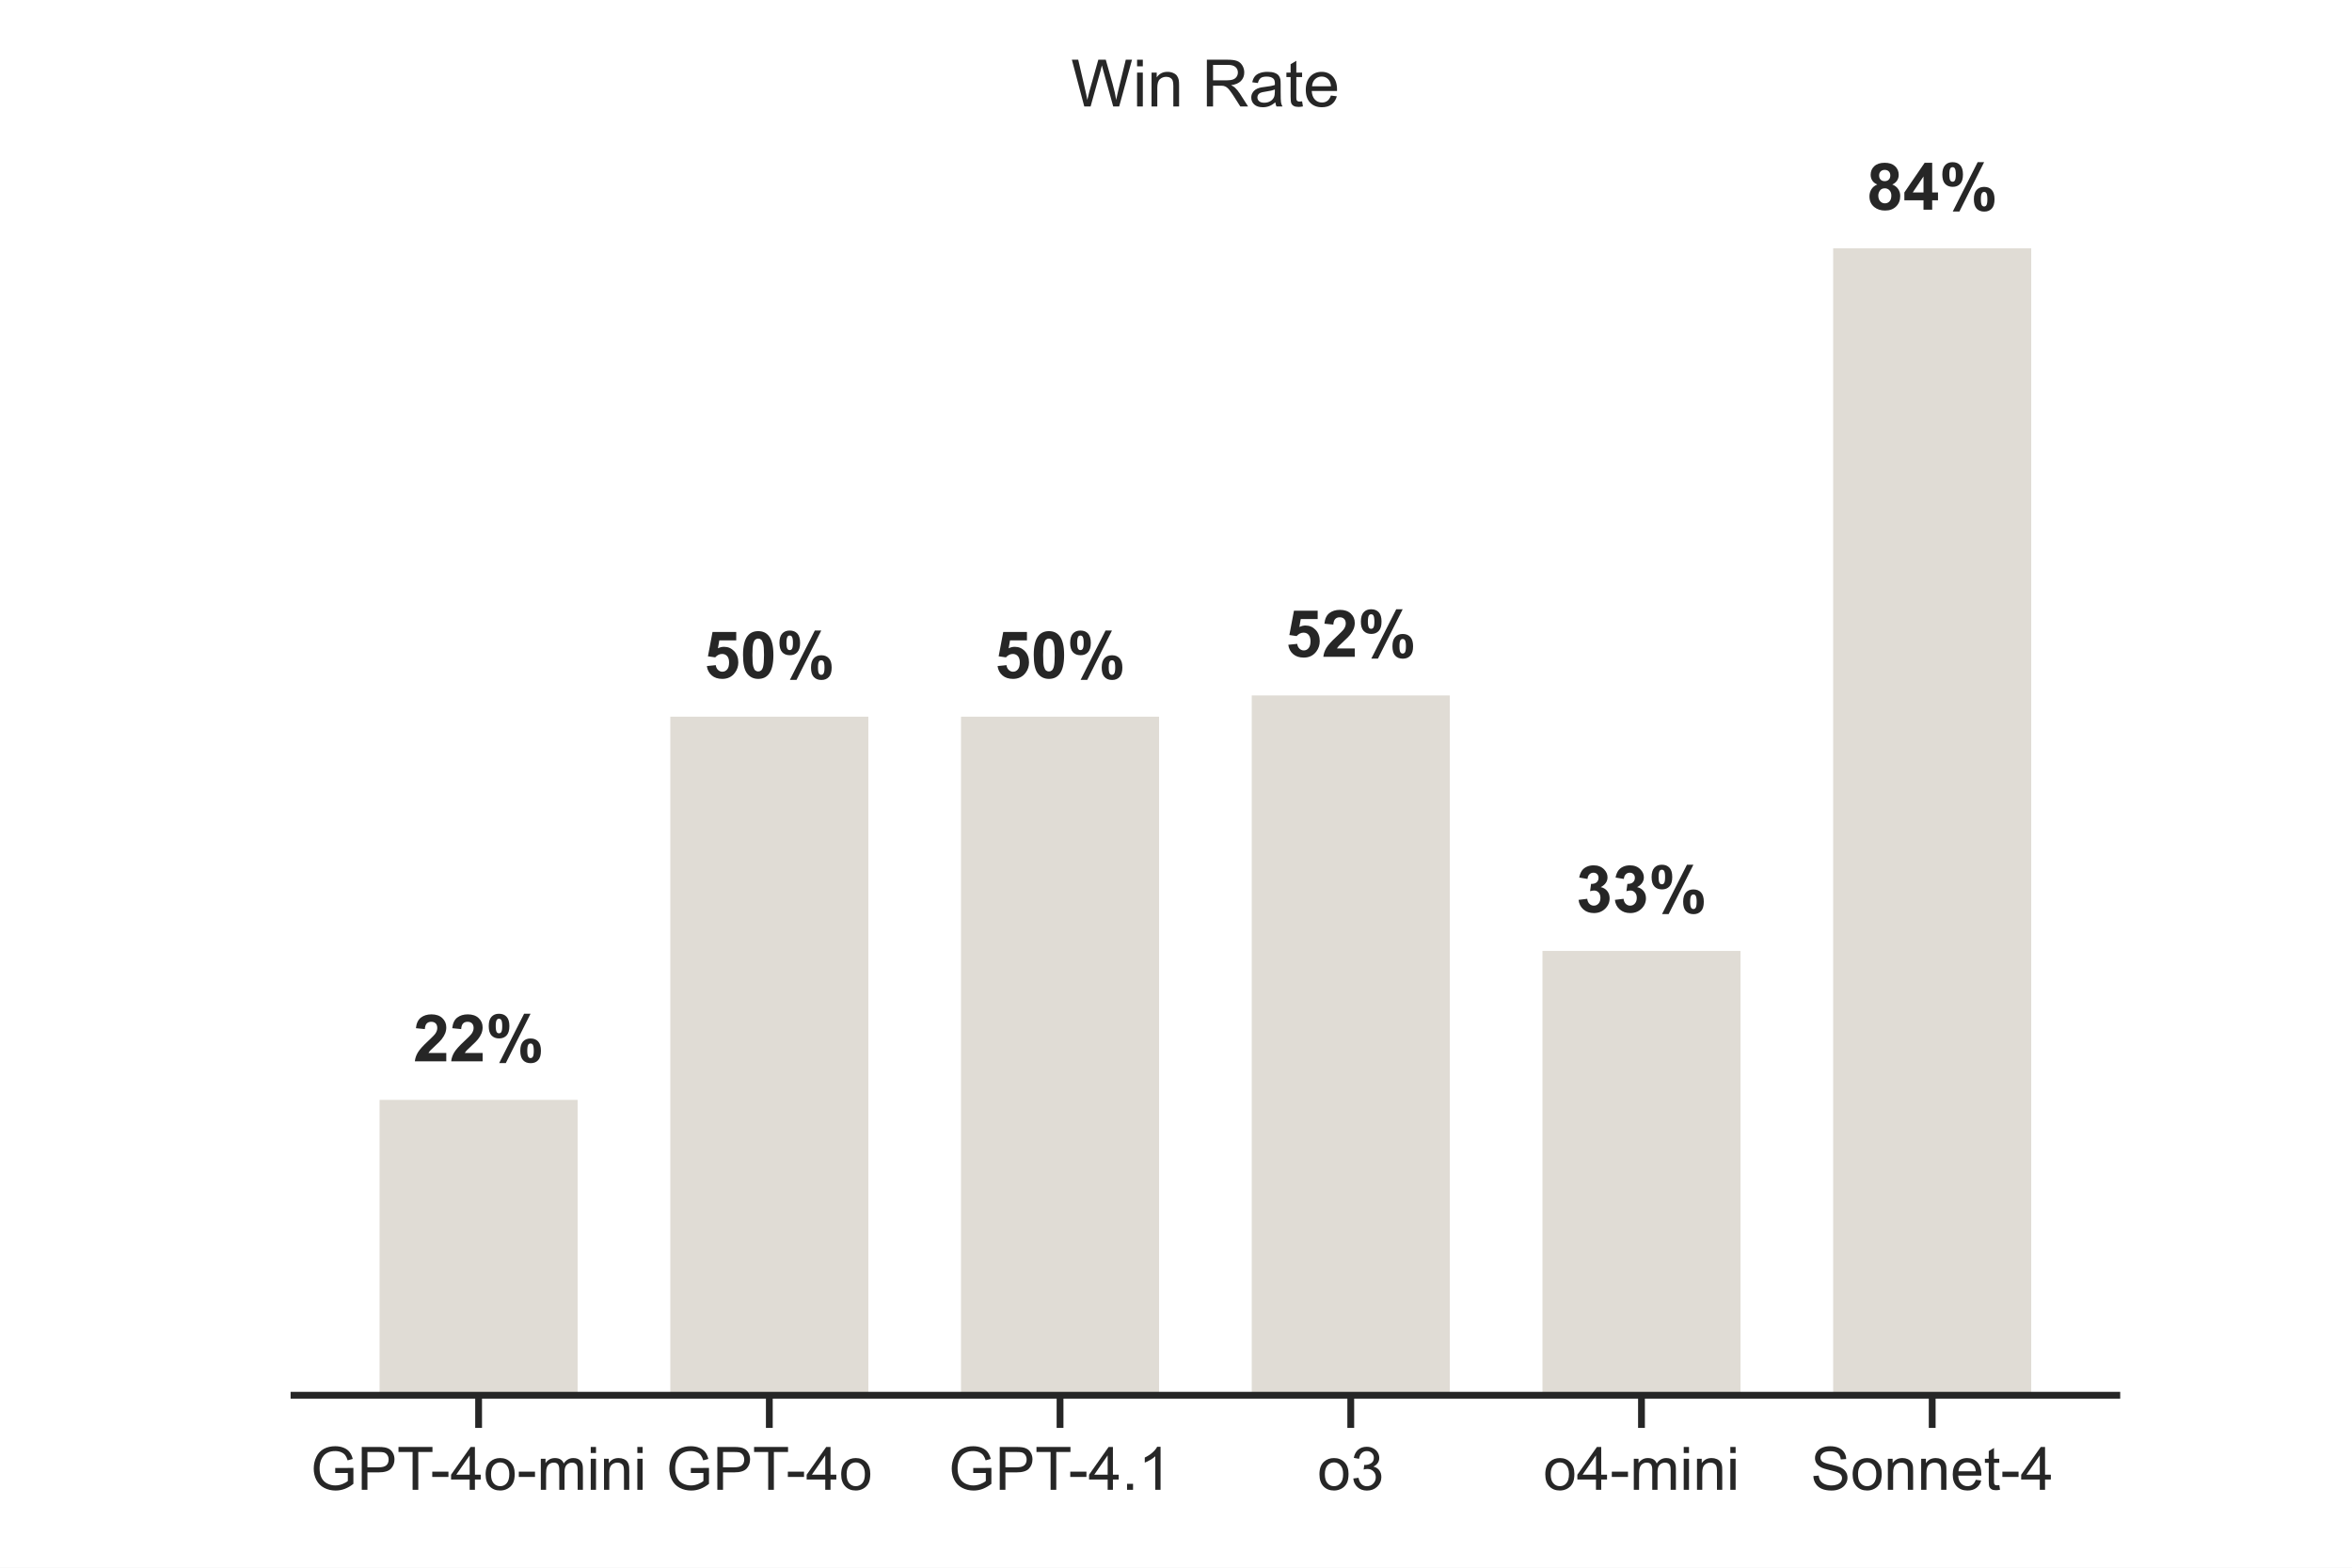
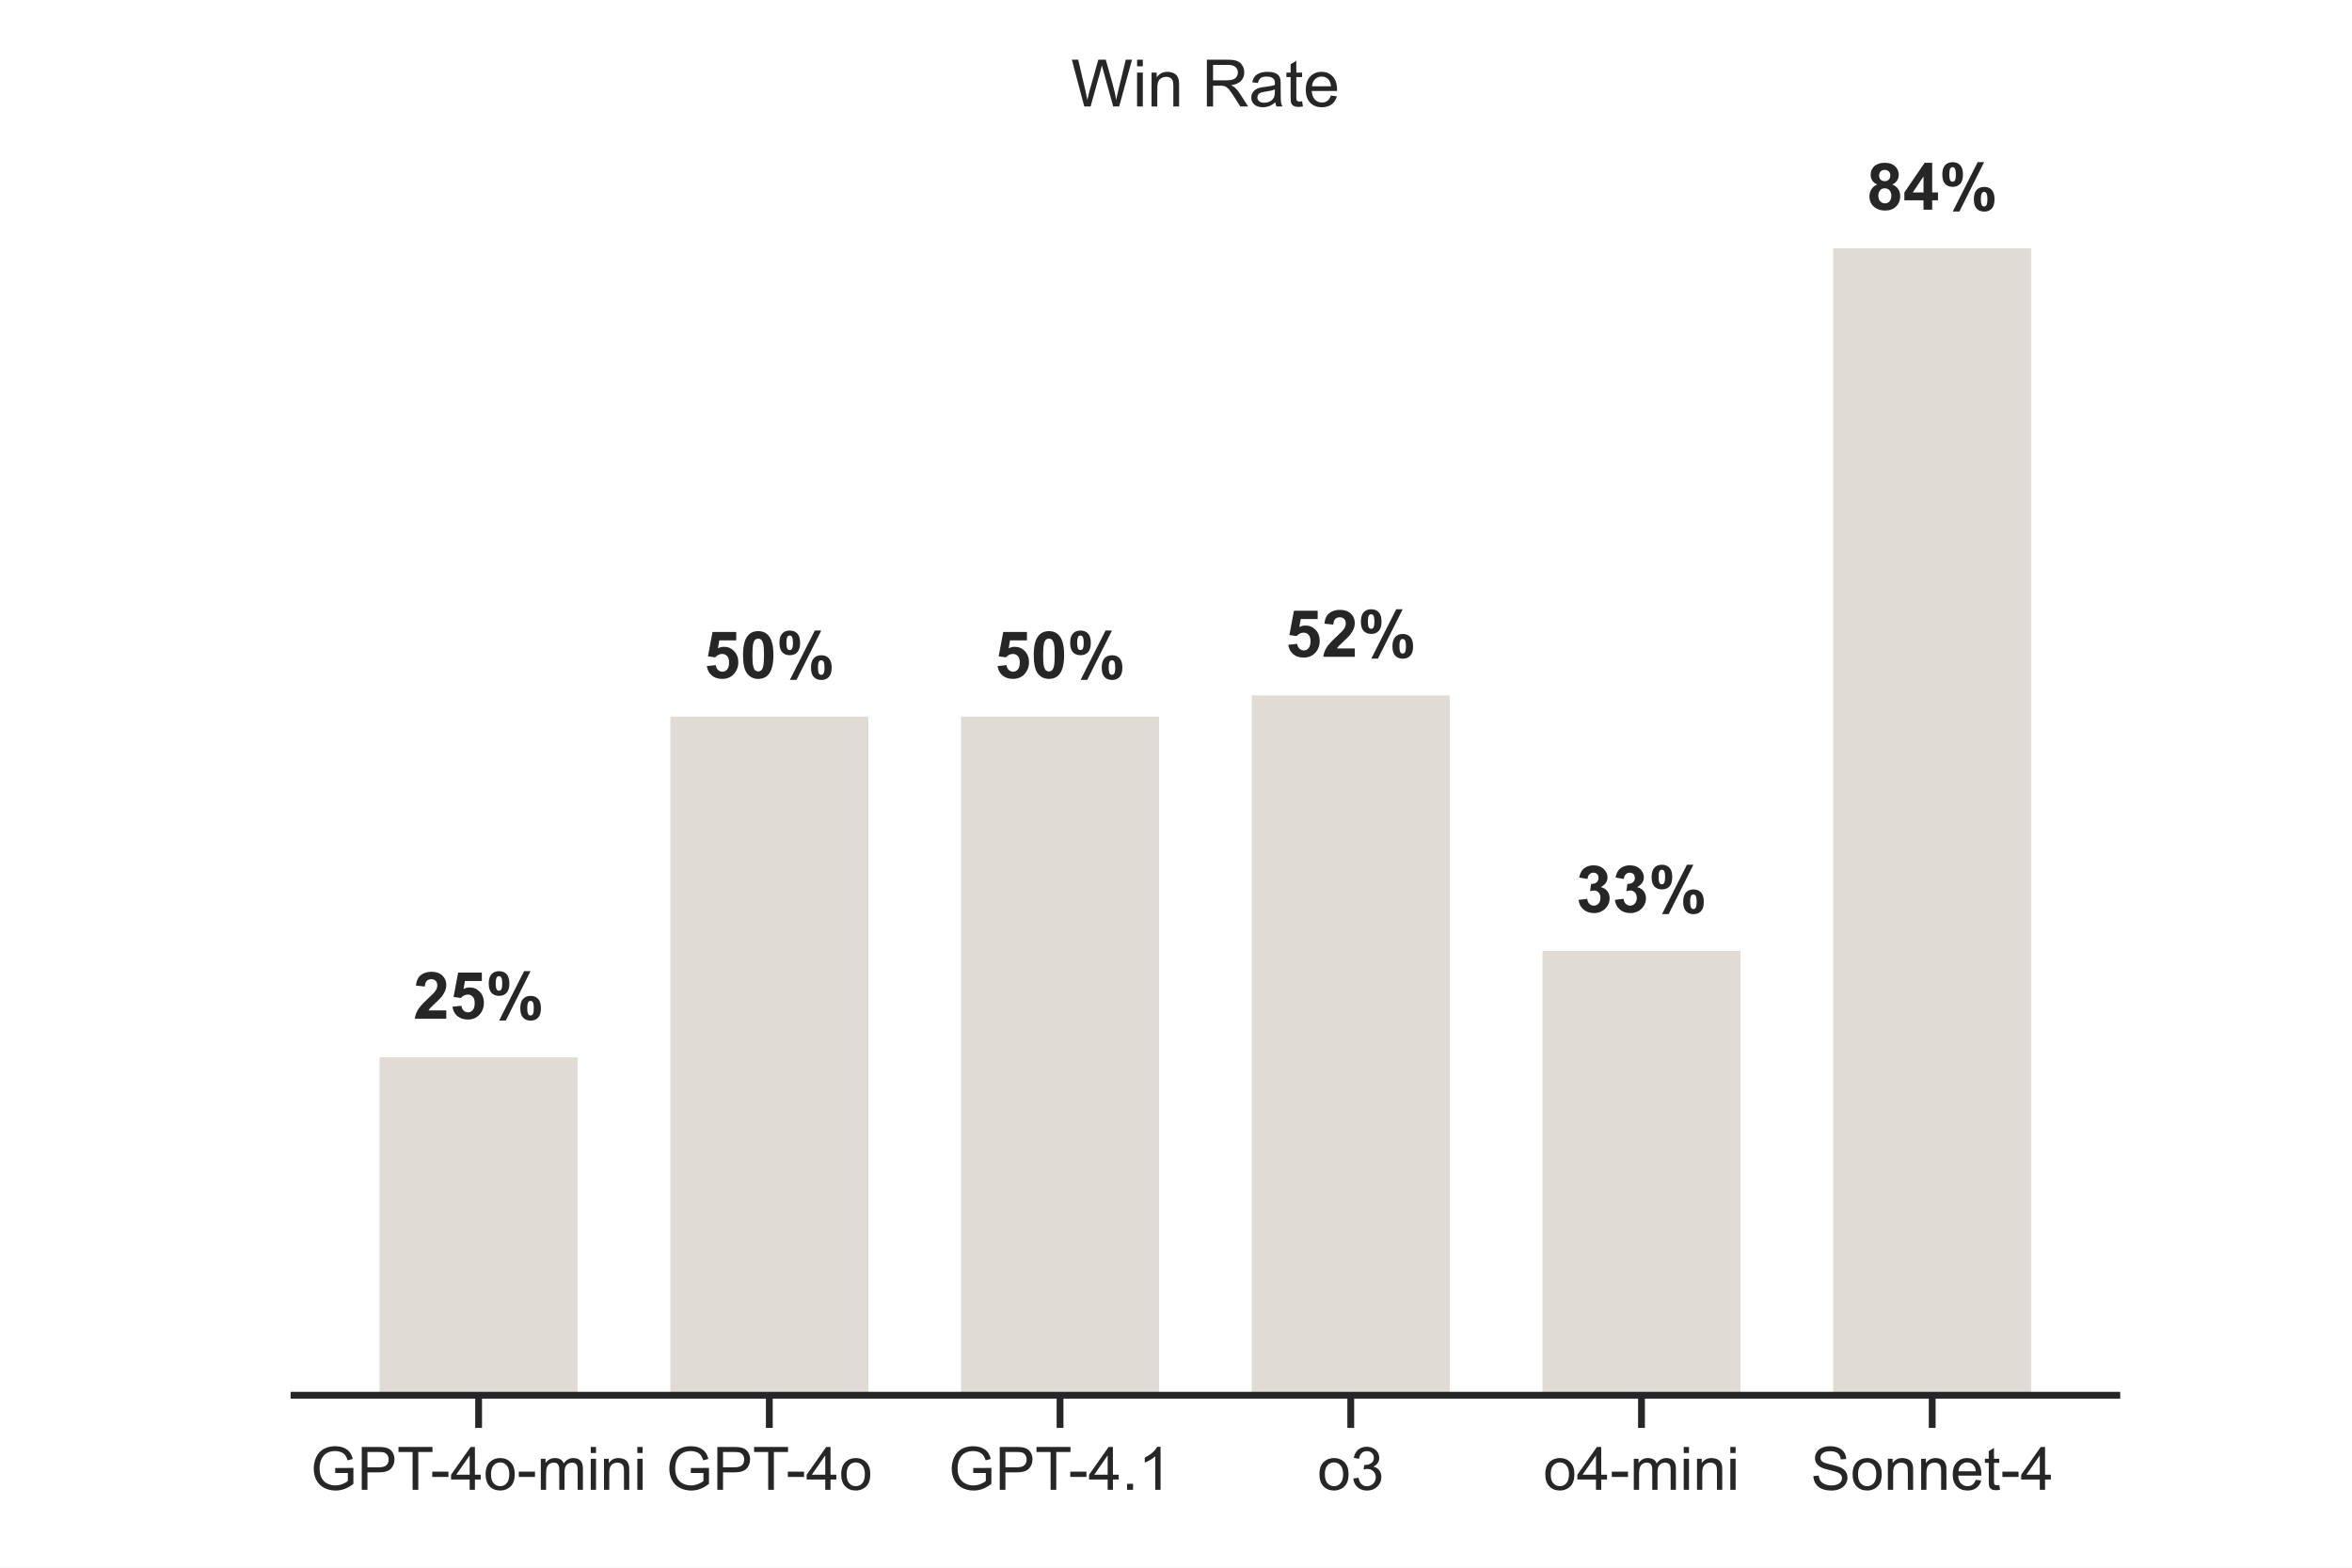
<svg xmlns="http://www.w3.org/2000/svg" xmlns:xlink="http://www.w3.org/1999/xlink" width="432pt" height="288pt" viewBox="0 0 432 288" version="1.1">
  <defs>
    <style type="text/css">*{stroke-linejoin: round; stroke-linecap: butt}</style>
  </defs>
  <g id="figure_1">
    <g id="patch_1">
      <path d="M 0 288  L 432 288  L 432 0  L 0 0  z " style="fill: #ffffff" />
    </g>
    <g id="axes_1">
      <g id="patch_2">
        <path d="M 54 256.32  L 388.8 256.32  L 388.8 34.56  L 54 34.56  z " style="fill: #ffffff" />
      </g>
      <g id="matplotlib.axis_1">
        <g id="xtick_1">
          <g id="line2d_1">
            <defs>
-               <path id="m0a5a33b5a8" d="M 0 0  L 0 6  " style="stroke: #262626; stroke-width: 1.25" />
+               <path id="m38e5922741" d="M 0 0  L 0 6  " style="stroke: #262626; stroke-width: 1.25" />
            </defs>
            <g>
-               <use xlink:href="#m0a5a33b5a8" x="87.907" y="256.32" style="fill: #262626; stroke: #262626; stroke-width: 1.25" />
+               <use xlink:href="#m38e5922741" x="87.907" y="256.32" style="fill: #262626; stroke: #262626; stroke-width: 1.25" />
            </g>
          </g>
          <g id="text_1">
            <g style="fill: #262626" transform="translate(57.04015 273.6936) scale(0.11 -0.11)">
              <defs>
                <path id="ArialMT-47" d="M 2638 1797  L 2638 2334  L 4578 2338  L 4578 638  Q 4131 281 3656 101  Q 3181 -78 2681 -78  Q 2006 -78 1454 211  Q 903 500 622 1047  Q 341 1594 341 2269  Q 341 2938 620 3517  Q 900 4097 1425 4378  Q 1950 4659 2634 4659  Q 3131 4659 3532 4498  Q 3934 4338 4162 4050  Q 4391 3763 4509 3300  L 3963 3150  Q 3859 3500 3706 3700  Q 3553 3900 3268 4020  Q 2984 4141 2638 4141  Q 2222 4141 1919 4014  Q 1616 3888 1430 3681  Q 1244 3475 1141 3228  Q 966 2803 966 2306  Q 966 1694 1177 1281  Q 1388 869 1791 669  Q 2194 469 2647 469  Q 3041 469 3416 620  Q 3791 772 3984 944  L 3984 1797  L 2638 1797  z " transform="scale(0.015625)" />
                <path id="ArialMT-50" d="M 494 0  L 494 4581  L 2222 4581  Q 2678 4581 2919 4538  Q 3256 4481 3484 4323  Q 3713 4166 3852 3881  Q 3991 3597 3991 3256  Q 3991 2672 3619 2267  Q 3247 1863 2275 1863  L 1100 1863  L 1100 0  L 494 0  z M 1100 2403  L 2284 2403  Q 2872 2403 3119 2622  Q 3366 2841 3366 3238  Q 3366 3525 3220 3729  Q 3075 3934 2838 4000  Q 2684 4041 2272 4041  L 1100 4041  L 1100 2403  z " transform="scale(0.015625)" />
                <path id="ArialMT-54" d="M 1659 0  L 1659 4041  L 150 4041  L 150 4581  L 3781 4581  L 3781 4041  L 2266 4041  L 2266 0  L 1659 0  z " transform="scale(0.015625)" />
                <path id="ArialMT-2d" d="M 203 1375  L 203 1941  L 1931 1941  L 1931 1375  L 203 1375  z " transform="scale(0.015625)" />
                <path id="ArialMT-34" d="M 2069 0  L 2069 1097  L 81 1097  L 81 1613  L 2172 4581  L 2631 4581  L 2631 1613  L 3250 1613  L 3250 1097  L 2631 1097  L 2631 0  L 2069 0  z M 2069 1613  L 2069 3678  L 634 1613  L 2069 1613  z " transform="scale(0.015625)" />
                <path id="ArialMT-6f" d="M 213 1659  Q 213 2581 725 3025  Q 1153 3394 1769 3394  Q 2453 3394 2887 2945  Q 3322 2497 3322 1706  Q 3322 1066 3130 698  Q 2938 331 2570 128  Q 2203 -75 1769 -75  Q 1072 -75 642 372  Q 213 819 213 1659  z M 791 1659  Q 791 1022 1069 705  Q 1347 388 1769 388  Q 2188 388 2466 706  Q 2744 1025 2744 1678  Q 2744 2294 2464 2611  Q 2184 2928 1769 2928  Q 1347 2928 1069 2612  Q 791 2297 791 1659  z " transform="scale(0.015625)" />
                <path id="ArialMT-6d" d="M 422 0  L 422 3319  L 925 3319  L 925 2853  Q 1081 3097 1340 3245  Q 1600 3394 1931 3394  Q 2300 3394 2536 3241  Q 2772 3088 2869 2813  Q 3263 3394 3894 3394  Q 4388 3394 4653 3120  Q 4919 2847 4919 2278  L 4919 0  L 4359 0  L 4359 2091  Q 4359 2428 4304 2576  Q 4250 2725 4106 2815  Q 3963 2906 3769 2906  Q 3419 2906 3187 2673  Q 2956 2441 2956 1928  L 2956 0  L 2394 0  L 2394 2156  Q 2394 2531 2256 2718  Q 2119 2906 1806 2906  Q 1569 2906 1367 2781  Q 1166 2656 1075 2415  Q 984 2175 984 1722  L 984 0  L 422 0  z " transform="scale(0.015625)" />
                <path id="ArialMT-69" d="M 425 3934  L 425 4581  L 988 4581  L 988 3934  L 425 3934  z M 425 0  L 425 3319  L 988 3319  L 988 0  L 425 0  z " transform="scale(0.015625)" />
                <path id="ArialMT-6e" d="M 422 0  L 422 3319  L 928 3319  L 928 2847  Q 1294 3394 1984 3394  Q 2284 3394 2536 3286  Q 2788 3178 2913 3003  Q 3038 2828 3088 2588  Q 3119 2431 3119 2041  L 3119 0  L 2556 0  L 2556 2019  Q 2556 2363 2490 2533  Q 2425 2703 2258 2804  Q 2091 2906 1866 2906  Q 1506 2906 1245 2678  Q 984 2450 984 1813  L 984 0  L 422 0  z " transform="scale(0.015625)" />
              </defs>
              <use xlink:href="#ArialMT-47" />
              <use xlink:href="#ArialMT-50" transform="translate(77.7832 0)" />
              <use xlink:href="#ArialMT-54" transform="translate(144.4824 0)" />
              <use xlink:href="#ArialMT-2d" transform="translate(200.0664 0)" />
              <use xlink:href="#ArialMT-34" transform="translate(233.3672 0)" />
              <use xlink:href="#ArialMT-6f" transform="translate(288.9824 0)" />
              <use xlink:href="#ArialMT-2d" transform="translate(344.5977 0)" />
              <use xlink:href="#ArialMT-6d" transform="translate(377.8984 0)" />
              <use xlink:href="#ArialMT-69" transform="translate(461.1992 0)" />
              <use xlink:href="#ArialMT-6e" transform="translate(483.416 0)" />
              <use xlink:href="#ArialMT-69" transform="translate(539.0312 0)" />
            </g>
          </g>
        </g>
        <g id="xtick_2">
          <g id="line2d_2">
            <g>
-               <use xlink:href="#m0a5a33b5a8" x="141.304" y="256.32" style="fill: #262626; stroke: #262626; stroke-width: 1.25" />
+               <use xlink:href="#m38e5922741" x="141.304" y="256.32" style="fill: #262626; stroke: #262626; stroke-width: 1.25" />
            </g>
          </g>
          <g id="text_2">
            <g style="fill: #262626" transform="translate(122.3525 273.6936) scale(0.11 -0.11)">
              <use xlink:href="#ArialMT-47" />
              <use xlink:href="#ArialMT-50" transform="translate(77.7832 0)" />
              <use xlink:href="#ArialMT-54" transform="translate(144.4824 0)" />
              <use xlink:href="#ArialMT-2d" transform="translate(200.0664 0)" />
              <use xlink:href="#ArialMT-34" transform="translate(233.3672 0)" />
              <use xlink:href="#ArialMT-6f" transform="translate(288.9824 0)" />
            </g>
          </g>
        </g>
        <g id="xtick_3">
          <g id="line2d_3">
            <g>
-               <use xlink:href="#m0a5a33b5a8" x="194.701" y="256.32" style="fill: #262626; stroke: #262626; stroke-width: 1.25" />
+               <use xlink:href="#m38e5922741" x="194.701" y="256.32" style="fill: #262626; stroke: #262626; stroke-width: 1.25" />
            </g>
          </g>
          <g id="text_3">
            <g style="fill: #262626" transform="translate(174.2217 273.6936) scale(0.11 -0.11)">
              <defs>
                <path id="ArialMT-2e" d="M 581 0  L 581 641  L 1222 641  L 1222 0  L 581 0  z " transform="scale(0.015625)" />
                <path id="ArialMT-31" d="M 2384 0  L 1822 0  L 1822 3584  Q 1619 3391 1289 3197  Q 959 3003 697 2906  L 697 3450  Q 1169 3672 1522 3987  Q 1875 4303 2022 4600  L 2384 4600  L 2384 0  z " transform="scale(0.015625)" />
              </defs>
              <use xlink:href="#ArialMT-47" />
              <use xlink:href="#ArialMT-50" transform="translate(77.7832 0)" />
              <use xlink:href="#ArialMT-54" transform="translate(144.4824 0)" />
              <use xlink:href="#ArialMT-2d" transform="translate(200.0664 0)" />
              <use xlink:href="#ArialMT-34" transform="translate(233.3672 0)" />
              <use xlink:href="#ArialMT-2e" transform="translate(288.9824 0)" />
              <use xlink:href="#ArialMT-31" transform="translate(316.7656 0)" />
            </g>
          </g>
        </g>
        <g id="xtick_4">
          <g id="line2d_4">
            <g>
-               <use xlink:href="#m0a5a33b5a8" x="248.099" y="256.32" style="fill: #262626; stroke: #262626; stroke-width: 1.25" />
+               <use xlink:href="#m38e5922741" x="248.099" y="256.32" style="fill: #262626; stroke: #262626; stroke-width: 1.25" />
            </g>
          </g>
          <g id="text_4">
            <g style="fill: #262626" transform="translate(241.9815 273.6936) scale(0.11 -0.11)">
              <defs>
                <path id="ArialMT-33" d="M 269 1209  L 831 1284  Q 928 806 1161 595  Q 1394 384 1728 384  Q 2125 384 2398 659  Q 2672 934 2672 1341  Q 2672 1728 2419 1979  Q 2166 2231 1775 2231  Q 1616 2231 1378 2169  L 1441 2663  Q 1497 2656 1531 2656  Q 1891 2656 2178 2843  Q 2466 3031 2466 3422  Q 2466 3731 2256 3934  Q 2047 4138 1716 4138  Q 1388 4138 1169 3931  Q 950 3725 888 3313  L 325 3413  Q 428 3978 793 4289  Q 1159 4600 1703 4600  Q 2078 4600 2393 4439  Q 2709 4278 2876 4000  Q 3044 3722 3044 3409  Q 3044 3113 2884 2869  Q 2725 2625 2413 2481  Q 2819 2388 3044 2092  Q 3269 1797 3269 1353  Q 3269 753 2831 336  Q 2394 -81 1725 -81  Q 1122 -81 723 278  Q 325 638 269 1209  z " transform="scale(0.015625)" />
              </defs>
              <use xlink:href="#ArialMT-6f" />
              <use xlink:href="#ArialMT-33" transform="translate(55.61523 0)" />
            </g>
          </g>
        </g>
        <g id="xtick_5">
          <g id="line2d_5">
            <g>
-               <use xlink:href="#m0a5a33b5a8" x="301.496" y="256.32" style="fill: #262626; stroke: #262626; stroke-width: 1.25" />
+               <use xlink:href="#m38e5922741" x="301.496" y="256.32" style="fill: #262626; stroke: #262626; stroke-width: 1.25" />
            </g>
          </g>
          <g id="text_5">
            <g style="fill: #262626" transform="translate(283.4634 273.6936) scale(0.11 -0.11)">
              <use xlink:href="#ArialMT-6f" />
              <use xlink:href="#ArialMT-34" transform="translate(55.61523 0)" />
              <use xlink:href="#ArialMT-2d" transform="translate(111.2305 0)" />
              <use xlink:href="#ArialMT-6d" transform="translate(144.5312 0)" />
              <use xlink:href="#ArialMT-69" transform="translate(227.832 0)" />
              <use xlink:href="#ArialMT-6e" transform="translate(250.0488 0)" />
              <use xlink:href="#ArialMT-69" transform="translate(305.6641 0)" />
            </g>
          </g>
        </g>
        <g id="xtick_6">
          <g id="line2d_6">
            <g>
-               <use xlink:href="#m0a5a33b5a8" x="354.893" y="256.32" style="fill: #262626; stroke: #262626; stroke-width: 1.25" />
+               <use xlink:href="#m38e5922741" x="354.893" y="256.32" style="fill: #262626; stroke: #262626; stroke-width: 1.25" />
            </g>
          </g>
          <g id="text_6">
            <g style="fill: #262626" transform="translate(332.5723 273.6936) scale(0.11 -0.11)">
              <defs>
                <path id="ArialMT-53" d="M 288 1472  L 859 1522  Q 900 1178 1048 958  Q 1197 738 1509 602  Q 1822 466 2213 466  Q 2559 466 2825 569  Q 3091 672 3220 851  Q 3350 1031 3350 1244  Q 3350 1459 3225 1620  Q 3100 1781 2813 1891  Q 2628 1963 1997 2114  Q 1366 2266 1113 2400  Q 784 2572 623 2826  Q 463 3081 463 3397  Q 463 3744 659 4045  Q 856 4347 1234 4503  Q 1613 4659 2075 4659  Q 2584 4659 2973 4495  Q 3363 4331 3572 4012  Q 3781 3694 3797 3291  L 3216 3247  Q 3169 3681 2898 3903  Q 2628 4125 2100 4125  Q 1550 4125 1298 3923  Q 1047 3722 1047 3438  Q 1047 3191 1225 3031  Q 1400 2872 2139 2705  Q 2878 2538 3153 2413  Q 3553 2228 3743 1945  Q 3934 1663 3934 1294  Q 3934 928 3725 604  Q 3516 281 3123 101  Q 2731 -78 2241 -78  Q 1619 -78 1198 103  Q 778 284 539 648  Q 300 1013 288 1472  z " transform="scale(0.015625)" />
                <path id="ArialMT-65" d="M 2694 1069  L 3275 997  Q 3138 488 2766 206  Q 2394 -75 1816 -75  Q 1088 -75 661 373  Q 234 822 234 1631  Q 234 2469 665 2931  Q 1097 3394 1784 3394  Q 2450 3394 2872 2941  Q 3294 2488 3294 1666  Q 3294 1616 3291 1516  L 816 1516  Q 847 969 1125 678  Q 1403 388 1819 388  Q 2128 388 2347 550  Q 2566 713 2694 1069  z M 847 1978  L 2700 1978  Q 2663 2397 2488 2606  Q 2219 2931 1791 2931  Q 1403 2931 1139 2672  Q 875 2413 847 1978  z " transform="scale(0.015625)" />
                <path id="ArialMT-74" d="M 1650 503  L 1731 6  Q 1494 -44 1306 -44  Q 1000 -44 831 53  Q 663 150 594 308  Q 525 466 525 972  L 525 2881  L 113 2881  L 113 3319  L 525 3319  L 525 4141  L 1084 4478  L 1084 3319  L 1650 3319  L 1650 2881  L 1084 2881  L 1084 941  Q 1084 700 1114 631  Q 1144 563 1211 522  Q 1278 481 1403 481  Q 1497 481 1650 503  z " transform="scale(0.015625)" />
              </defs>
              <use xlink:href="#ArialMT-53" />
              <use xlink:href="#ArialMT-6f" transform="translate(66.69922 0)" />
              <use xlink:href="#ArialMT-6e" transform="translate(122.3145 0)" />
              <use xlink:href="#ArialMT-6e" transform="translate(177.9297 0)" />
              <use xlink:href="#ArialMT-65" transform="translate(233.5449 0)" />
              <use xlink:href="#ArialMT-74" transform="translate(289.1602 0)" />
              <use xlink:href="#ArialMT-2d" transform="translate(316.9434 0)" />
              <use xlink:href="#ArialMT-34" transform="translate(350.2441 0)" />
            </g>
          </g>
        </g>
      </g>
      <g id="matplotlib.axis_2" />
      <g id="patch_3">
-         <path d="M 69.218 256.32  L 106.596 256.32  L 106.596 201.564  L 69.218 201.564  z " clip-path="url(#pfbd8367360)" style="fill: #e0dcd5; stroke: #ffffff; stroke-linejoin: miter" />
+         <path d="M 69.218 256.32  L 106.596 256.32  L 106.596 193.742  L 69.218 193.742  z " clip-path="url(#pfd503b9ab8)" style="fill: #e0dcd5; stroke: #ffffff; stroke-linejoin: miter" />
      </g>
      <g id="patch_4">
-         <path d="M 122.615 256.32  L 159.993 256.32  L 159.993 131.164  L 122.615 131.164  z " clip-path="url(#pfbd8367360)" style="fill: #e0dcd5; stroke: #ffffff; stroke-linejoin: miter" />
+         <path d="M 122.615 256.32  L 159.993 256.32  L 159.993 131.164  L 122.615 131.164  z " clip-path="url(#pfd503b9ab8)" style="fill: #e0dcd5; stroke: #ffffff; stroke-linejoin: miter" />
      </g>
      <g id="patch_5">
-         <path d="M 176.012 256.32  L 213.39 256.32  L 213.39 131.164  L 176.012 131.164  z " clip-path="url(#pfbd8367360)" style="fill: #e0dcd5; stroke: #ffffff; stroke-linejoin: miter" />
+         <path d="M 176.012 256.32  L 213.39 256.32  L 213.39 131.164  L 176.012 131.164  z " clip-path="url(#pfd503b9ab8)" style="fill: #e0dcd5; stroke: #ffffff; stroke-linejoin: miter" />
      </g>
      <g id="patch_6">
-         <path d="M 229.41 256.32  L 266.788 256.32  L 266.788 127.253  L 229.41 127.253  z " clip-path="url(#pfbd8367360)" style="fill: #e0dcd5; stroke: #ffffff; stroke-linejoin: miter" />
+         <path d="M 229.41 256.32  L 266.788 256.32  L 266.788 127.253  L 229.41 127.253  z " clip-path="url(#pfd503b9ab8)" style="fill: #e0dcd5; stroke: #ffffff; stroke-linejoin: miter" />
      </g>
      <g id="patch_7">
-         <path d="M 282.807 256.32  L 320.185 256.32  L 320.185 174.187  L 282.807 174.187  z " clip-path="url(#pfbd8367360)" style="fill: #e0dcd5; stroke: #ffffff; stroke-linejoin: miter" />
+         <path d="M 282.807 256.32  L 320.185 256.32  L 320.185 174.187  L 282.807 174.187  z " clip-path="url(#pfd503b9ab8)" style="fill: #e0dcd5; stroke: #ffffff; stroke-linejoin: miter" />
      </g>
      <g id="patch_8">
-         <path d="M 336.204 256.32  L 373.582 256.32  L 373.582 45.12  L 336.204 45.12  z " clip-path="url(#pfbd8367360)" style="fill: #e0dcd5; stroke: #ffffff; stroke-linejoin: miter" />
+         <path d="M 336.204 256.32  L 373.582 256.32  L 373.582 45.12  L 336.204 45.12  z " clip-path="url(#pfd503b9ab8)" style="fill: #e0dcd5; stroke: #ffffff; stroke-linejoin: miter" />
      </g>
      <g id="patch_9">
        <path d="M 54 256.32  L 388.8 256.32  " style="fill: none; stroke: #262626; stroke-width: 1.25; stroke-linejoin: miter; stroke-linecap: square" />
      </g>
      <g id="text_7">
-         <g style="fill: #262626" transform="translate(75.89874 194.9723) scale(0.12 -0.12)">
+         <g style="fill: #262626" transform="translate(75.89874 187.1501) scale(0.12 -0.12)">
          <defs>
            <path id="Arial-BoldMT-32" d="M 3238 816  L 3238 0  L 159 0  Q 209 463 459 877  Q 709 1291 1447 1975  Q 2041 2528 2175 2725  Q 2356 2997 2356 3263  Q 2356 3556 2198 3714  Q 2041 3872 1763 3872  Q 1488 3872 1325 3706  Q 1163 3541 1138 3156  L 263 3244  Q 341 3969 753 4284  Q 1166 4600 1784 4600  Q 2463 4600 2850 4234  Q 3238 3869 3238 3325  Q 3238 3016 3127 2736  Q 3016 2456 2775 2150  Q 2616 1947 2200 1565  Q 1784 1184 1673 1059  Q 1563 934 1494 816  L 3238 816  z " transform="scale(0.015625)" />
+             <path id="Arial-BoldMT-35" d="M 284 1178  L 1159 1269  Q 1197 972 1381 798  Q 1566 625 1806 625  Q 2081 625 2272 848  Q 2463 1072 2463 1522  Q 2463 1944 2273 2155  Q 2084 2366 1781 2366  Q 1403 2366 1103 2031  L 391 2134  L 841 4519  L 3163 4519  L 3163 3697  L 1506 3697  L 1369 2919  Q 1663 3066 1969 3066  Q 2553 3066 2959 2641  Q 3366 2216 3366 1538  Q 3366 972 3038 528  Q 2591 -78 1797 -78  Q 1163 -78 763 262  Q 363 603 284 1178  z " transform="scale(0.015625)" />
            <path id="Arial-BoldMT-25" d="M 278 3450  Q 278 4066 548 4362  Q 819 4659 1281 4659  Q 1759 4659 2029 4364  Q 2300 4069 2300 3450  Q 2300 2834 2029 2537  Q 1759 2241 1297 2241  Q 819 2241 548 2536  Q 278 2831 278 3450  z M 963 3456  Q 963 3009 1066 2856  Q 1144 2744 1281 2744  Q 1422 2744 1500 2856  Q 1600 3009 1600 3456  Q 1600 3903 1500 4053  Q 1422 4169 1281 4169  Q 1144 4169 1066 4056  Q 963 3903 963 3456  z M 1950 -175  L 1300 -175  L 3741 4659  L 4372 4659  L 1950 -175  z M 3369 1028  Q 3369 1644 3639 1941  Q 3909 2238 4378 2238  Q 4850 2238 5120 1941  Q 5391 1644 5391 1028  Q 5391 409 5120 112  Q 4850 -184 4388 -184  Q 3909 -184 3639 112  Q 3369 409 3369 1028  z M 4053 1031  Q 4053 584 4156 434  Q 4234 319 4372 319  Q 4513 319 4588 431  Q 4691 584 4691 1031  Q 4691 1478 4591 1631  Q 4513 1744 4372 1744  Q 4231 1744 4156 1631  Q 4053 1478 4053 1031  z " transform="scale(0.015625)" />
          </defs>
          <use xlink:href="#Arial-BoldMT-32" />
-           <use xlink:href="#Arial-BoldMT-32" transform="translate(55.61523 0)" />
+           <use xlink:href="#Arial-BoldMT-35" transform="translate(55.61523 0)" />
          <use xlink:href="#Arial-BoldMT-25" transform="translate(111.2305 0)" />
        </g>
      </g>
      <g id="text_8">
        <g style="fill: #262626" transform="translate(129.2959 124.5723) scale(0.12 -0.12)">
          <defs>
-             <path id="Arial-BoldMT-35" d="M 284 1178  L 1159 1269  Q 1197 972 1381 798  Q 1566 625 1806 625  Q 2081 625 2272 848  Q 2463 1072 2463 1522  Q 2463 1944 2273 2155  Q 2084 2366 1781 2366  Q 1403 2366 1103 2031  L 391 2134  L 841 4519  L 3163 4519  L 3163 3697  L 1506 3697  L 1369 2919  Q 1663 3066 1969 3066  Q 2553 3066 2959 2641  Q 3366 2216 3366 1538  Q 3366 972 3038 528  Q 2591 -78 1797 -78  Q 1163 -78 763 262  Q 363 603 284 1178  z " transform="scale(0.015625)" />
            <path id="Arial-BoldMT-30" d="M 1756 4600  Q 2422 4600 2797 4125  Q 3244 3563 3244 2259  Q 3244 959 2794 391  Q 2422 -78 1756 -78  Q 1088 -78 678 436  Q 269 950 269 2269  Q 269 3563 719 4131  Q 1091 4600 1756 4600  z M 1756 3872  Q 1597 3872 1472 3770  Q 1347 3669 1278 3406  Q 1188 3066 1188 2259  Q 1188 1453 1269 1151  Q 1350 850 1473 750  Q 1597 650 1756 650  Q 1916 650 2041 751  Q 2166 853 2234 1116  Q 2325 1453 2325 2259  Q 2325 3066 2244 3367  Q 2163 3669 2039 3770  Q 1916 3872 1756 3872  z " transform="scale(0.015625)" />
          </defs>
          <use xlink:href="#Arial-BoldMT-35" />
          <use xlink:href="#Arial-BoldMT-30" transform="translate(55.61523 0)" />
          <use xlink:href="#Arial-BoldMT-25" transform="translate(111.2305 0)" />
        </g>
      </g>
      <g id="text_9">
        <g style="fill: #262626" transform="translate(182.693 124.5723) scale(0.12 -0.12)">
          <use xlink:href="#Arial-BoldMT-35" />
          <use xlink:href="#Arial-BoldMT-30" transform="translate(55.61523 0)" />
          <use xlink:href="#Arial-BoldMT-25" transform="translate(111.2305 0)" />
        </g>
      </g>
      <g id="text_10">
        <g style="fill: #262626" transform="translate(236.0901 120.6612) scale(0.12 -0.12)">
          <use xlink:href="#Arial-BoldMT-35" />
          <use xlink:href="#Arial-BoldMT-32" transform="translate(55.61523 0)" />
          <use xlink:href="#Arial-BoldMT-25" transform="translate(111.2305 0)" />
        </g>
      </g>
      <g id="text_11">
        <g style="fill: #262626" transform="translate(289.4873 167.5945) scale(0.12 -0.12)">
          <defs>
            <path id="Arial-BoldMT-33" d="M 241 1216  L 1091 1319  Q 1131 994 1309 822  Q 1488 650 1741 650  Q 2013 650 2198 856  Q 2384 1063 2384 1413  Q 2384 1744 2206 1937  Q 2028 2131 1772 2131  Q 1603 2131 1369 2066  L 1466 2781  Q 1822 2772 2009 2936  Q 2197 3100 2197 3372  Q 2197 3603 2059 3740  Q 1922 3878 1694 3878  Q 1469 3878 1309 3722  Q 1150 3566 1116 3266  L 306 3403  Q 391 3819 561 4067  Q 731 4316 1036 4458  Q 1341 4600 1719 4600  Q 2366 4600 2756 4188  Q 3078 3850 3078 3425  Q 3078 2822 2419 2463  Q 2813 2378 3048 2084  Q 3284 1791 3284 1375  Q 3284 772 2843 347  Q 2403 -78 1747 -78  Q 1125 -78 715 280  Q 306 638 241 1216  z " transform="scale(0.015625)" />
          </defs>
          <use xlink:href="#Arial-BoldMT-33" />
          <use xlink:href="#Arial-BoldMT-33" transform="translate(55.61523 0)" />
          <use xlink:href="#Arial-BoldMT-25" transform="translate(111.2305 0)" />
        </g>
      </g>
      <g id="text_12">
        <g style="fill: #262626" transform="translate(342.8844 38.52788) scale(0.12 -0.12)">
          <defs>
            <path id="Arial-BoldMT-38" d="M 1025 2472  Q 684 2616 529 2867  Q 375 3119 375 3419  Q 375 3931 733 4265  Q 1091 4600 1750 4600  Q 2403 4600 2764 4265  Q 3125 3931 3125 3419  Q 3125 3100 2959 2851  Q 2794 2603 2494 2472  Q 2875 2319 3073 2025  Q 3272 1731 3272 1347  Q 3272 713 2867 316  Q 2463 -81 1791 -81  Q 1166 -81 750 247  Q 259 634 259 1309  Q 259 1681 443 1992  Q 628 2303 1025 2472  z M 1206 3356  Q 1206 3094 1354 2947  Q 1503 2800 1750 2800  Q 2000 2800 2150 2948  Q 2300 3097 2300 3359  Q 2300 3606 2151 3754  Q 2003 3903 1759 3903  Q 1506 3903 1356 3753  Q 1206 3603 1206 3356  z M 1125 1394  Q 1125 1031 1311 828  Q 1497 625 1775 625  Q 2047 625 2225 820  Q 2403 1016 2403 1384  Q 2403 1706 2222 1901  Q 2041 2097 1763 2097  Q 1441 2097 1283 1875  Q 1125 1653 1125 1394  z " transform="scale(0.015625)" />
            <path id="Arial-BoldMT-34" d="M 1994 0  L 1994 922  L 119 922  L 119 1691  L 2106 4600  L 2844 4600  L 2844 1694  L 3413 1694  L 3413 922  L 2844 922  L 2844 0  L 1994 0  z M 1994 1694  L 1994 3259  L 941 1694  L 1994 1694  z " transform="scale(0.015625)" />
          </defs>
          <use xlink:href="#Arial-BoldMT-38" />
          <use xlink:href="#Arial-BoldMT-34" transform="translate(55.61523 0)" />
          <use xlink:href="#Arial-BoldMT-25" transform="translate(111.2305 0)" />
        </g>
      </g>
      <g id="text_13">
        <g style="fill: #262626" transform="translate(196.7269 19.56) scale(0.12 -0.12)">
          <defs>
            <path id="ArialMT-57" d="M 1294 0  L 78 4581  L 700 4581  L 1397 1578  Q 1509 1106 1591 641  Q 1766 1375 1797 1488  L 2669 4581  L 3400 4581  L 4056 2263  Q 4303 1400 4413 641  Q 4500 1075 4641 1638  L 5359 4581  L 5969 4581  L 4713 0  L 4128 0  L 3163 3491  Q 3041 3928 3019 4028  Q 2947 3713 2884 3491  L 1913 0  L 1294 0  z " transform="scale(0.015625)" />
            <path id="ArialMT-20" transform="scale(0.015625)" />
            <path id="ArialMT-52" d="M 503 0  L 503 4581  L 2534 4581  Q 3147 4581 3465 4457  Q 3784 4334 3975 4021  Q 4166 3709 4166 3331  Q 4166 2844 3850 2509  Q 3534 2175 2875 2084  Q 3116 1969 3241 1856  Q 3506 1613 3744 1247  L 4541 0  L 3778 0  L 3172 953  Q 2906 1366 2734 1584  Q 2563 1803 2427 1890  Q 2291 1978 2150 2013  Q 2047 2034 1813 2034  L 1109 2034  L 1109 0  L 503 0  z M 1109 2559  L 2413 2559  Q 2828 2559 3062 2645  Q 3297 2731 3419 2920  Q 3541 3109 3541 3331  Q 3541 3656 3305 3865  Q 3069 4075 2559 4075  L 1109 4075  L 1109 2559  z " transform="scale(0.015625)" />
            <path id="ArialMT-61" d="M 2588 409  Q 2275 144 1986 34  Q 1697 -75 1366 -75  Q 819 -75 525 192  Q 231 459 231 875  Q 231 1119 342 1320  Q 453 1522 633 1644  Q 813 1766 1038 1828  Q 1203 1872 1538 1913  Q 2219 1994 2541 2106  Q 2544 2222 2544 2253  Q 2544 2597 2384 2738  Q 2169 2928 1744 2928  Q 1347 2928 1158 2789  Q 969 2650 878 2297  L 328 2372  Q 403 2725 575 2942  Q 747 3159 1072 3276  Q 1397 3394 1825 3394  Q 2250 3394 2515 3294  Q 2781 3194 2906 3042  Q 3031 2891 3081 2659  Q 3109 2516 3109 2141  L 3109 1391  Q 3109 606 3145 398  Q 3181 191 3288 0  L 2700 0  Q 2613 175 2588 409  z M 2541 1666  Q 2234 1541 1622 1453  Q 1275 1403 1131 1340  Q 988 1278 909 1158  Q 831 1038 831 891  Q 831 666 1001 516  Q 1172 366 1500 366  Q 1825 366 2078 508  Q 2331 650 2450 897  Q 2541 1088 2541 1459  L 2541 1666  z " transform="scale(0.015625)" />
          </defs>
          <use xlink:href="#ArialMT-57" />
          <use xlink:href="#ArialMT-69" transform="translate(94.38477 0)" />
          <use xlink:href="#ArialMT-6e" transform="translate(116.6016 0)" />
          <use xlink:href="#ArialMT-20" transform="translate(172.2168 0)" />
          <use xlink:href="#ArialMT-52" transform="translate(200 0)" />
          <use xlink:href="#ArialMT-61" transform="translate(272.2168 0)" />
          <use xlink:href="#ArialMT-74" transform="translate(327.832 0)" />
          <use xlink:href="#ArialMT-65" transform="translate(355.6152 0)" />
        </g>
      </g>
    </g>
  </g>
  <defs>
-     <clipPath id="pfbd8367360">
+     <clipPath id="pfd503b9ab8">
      <rect x="54" y="34.56" width="334.8" height="221.76" />
    </clipPath>
  </defs>
</svg>
